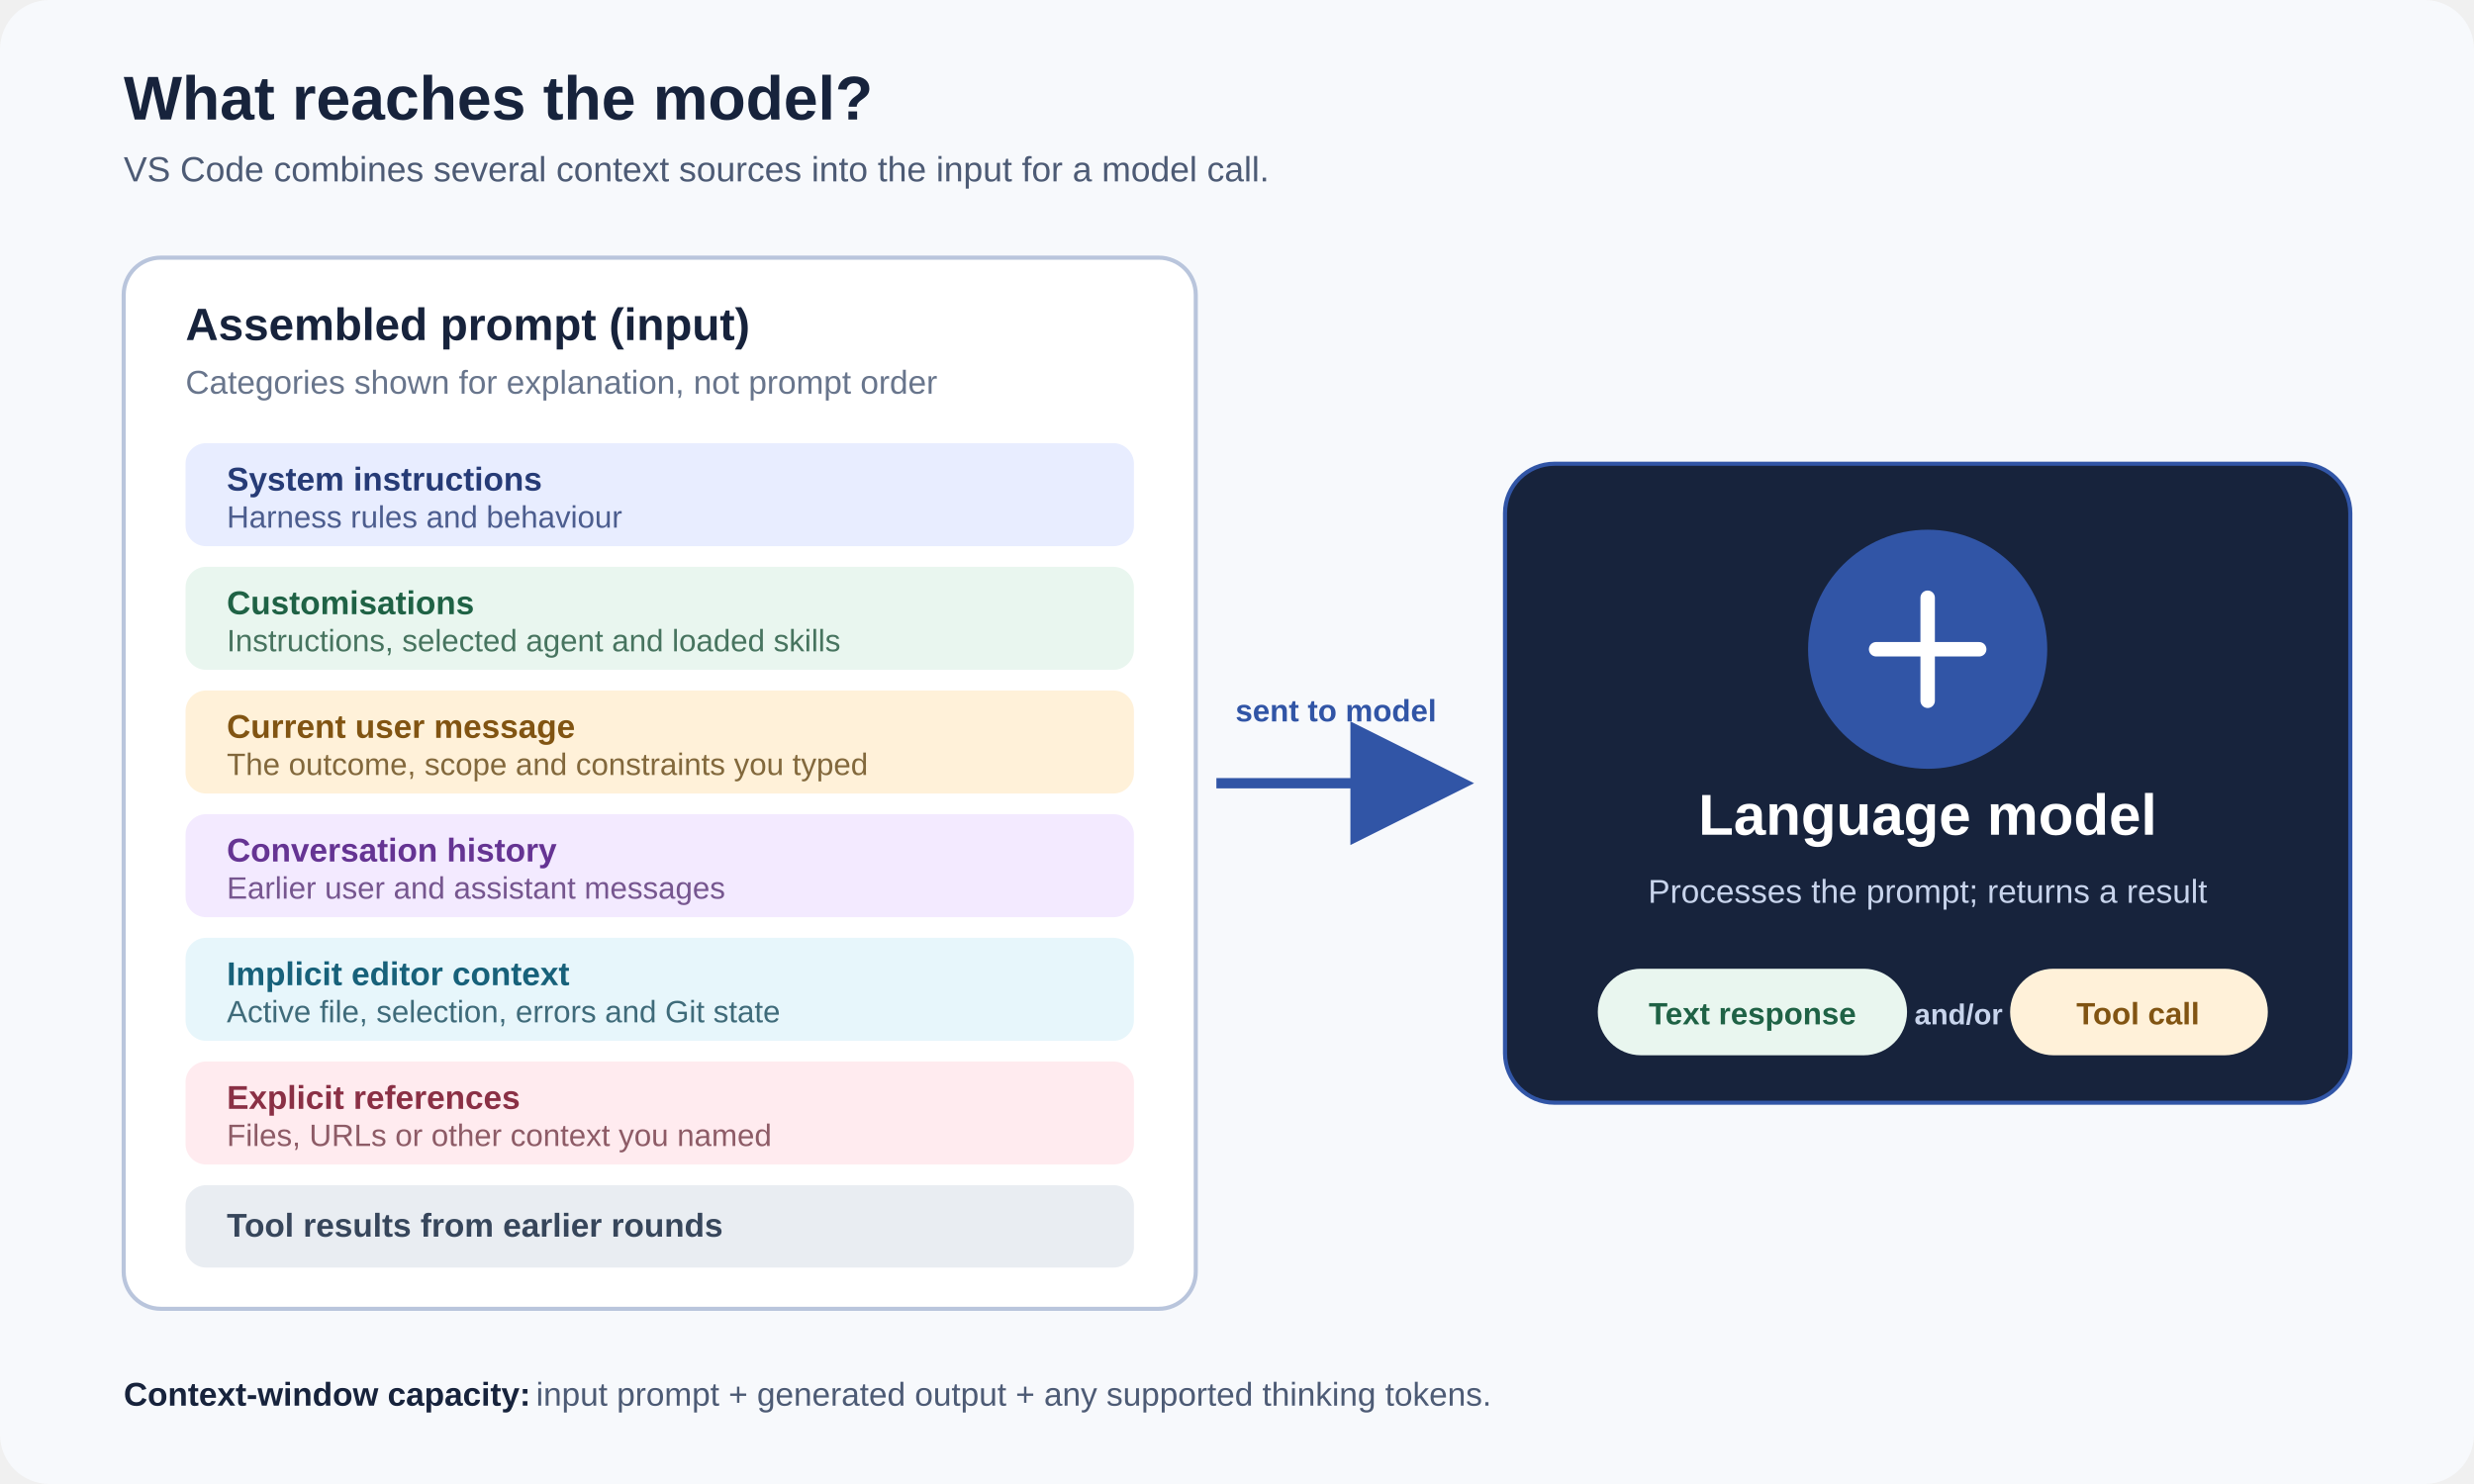
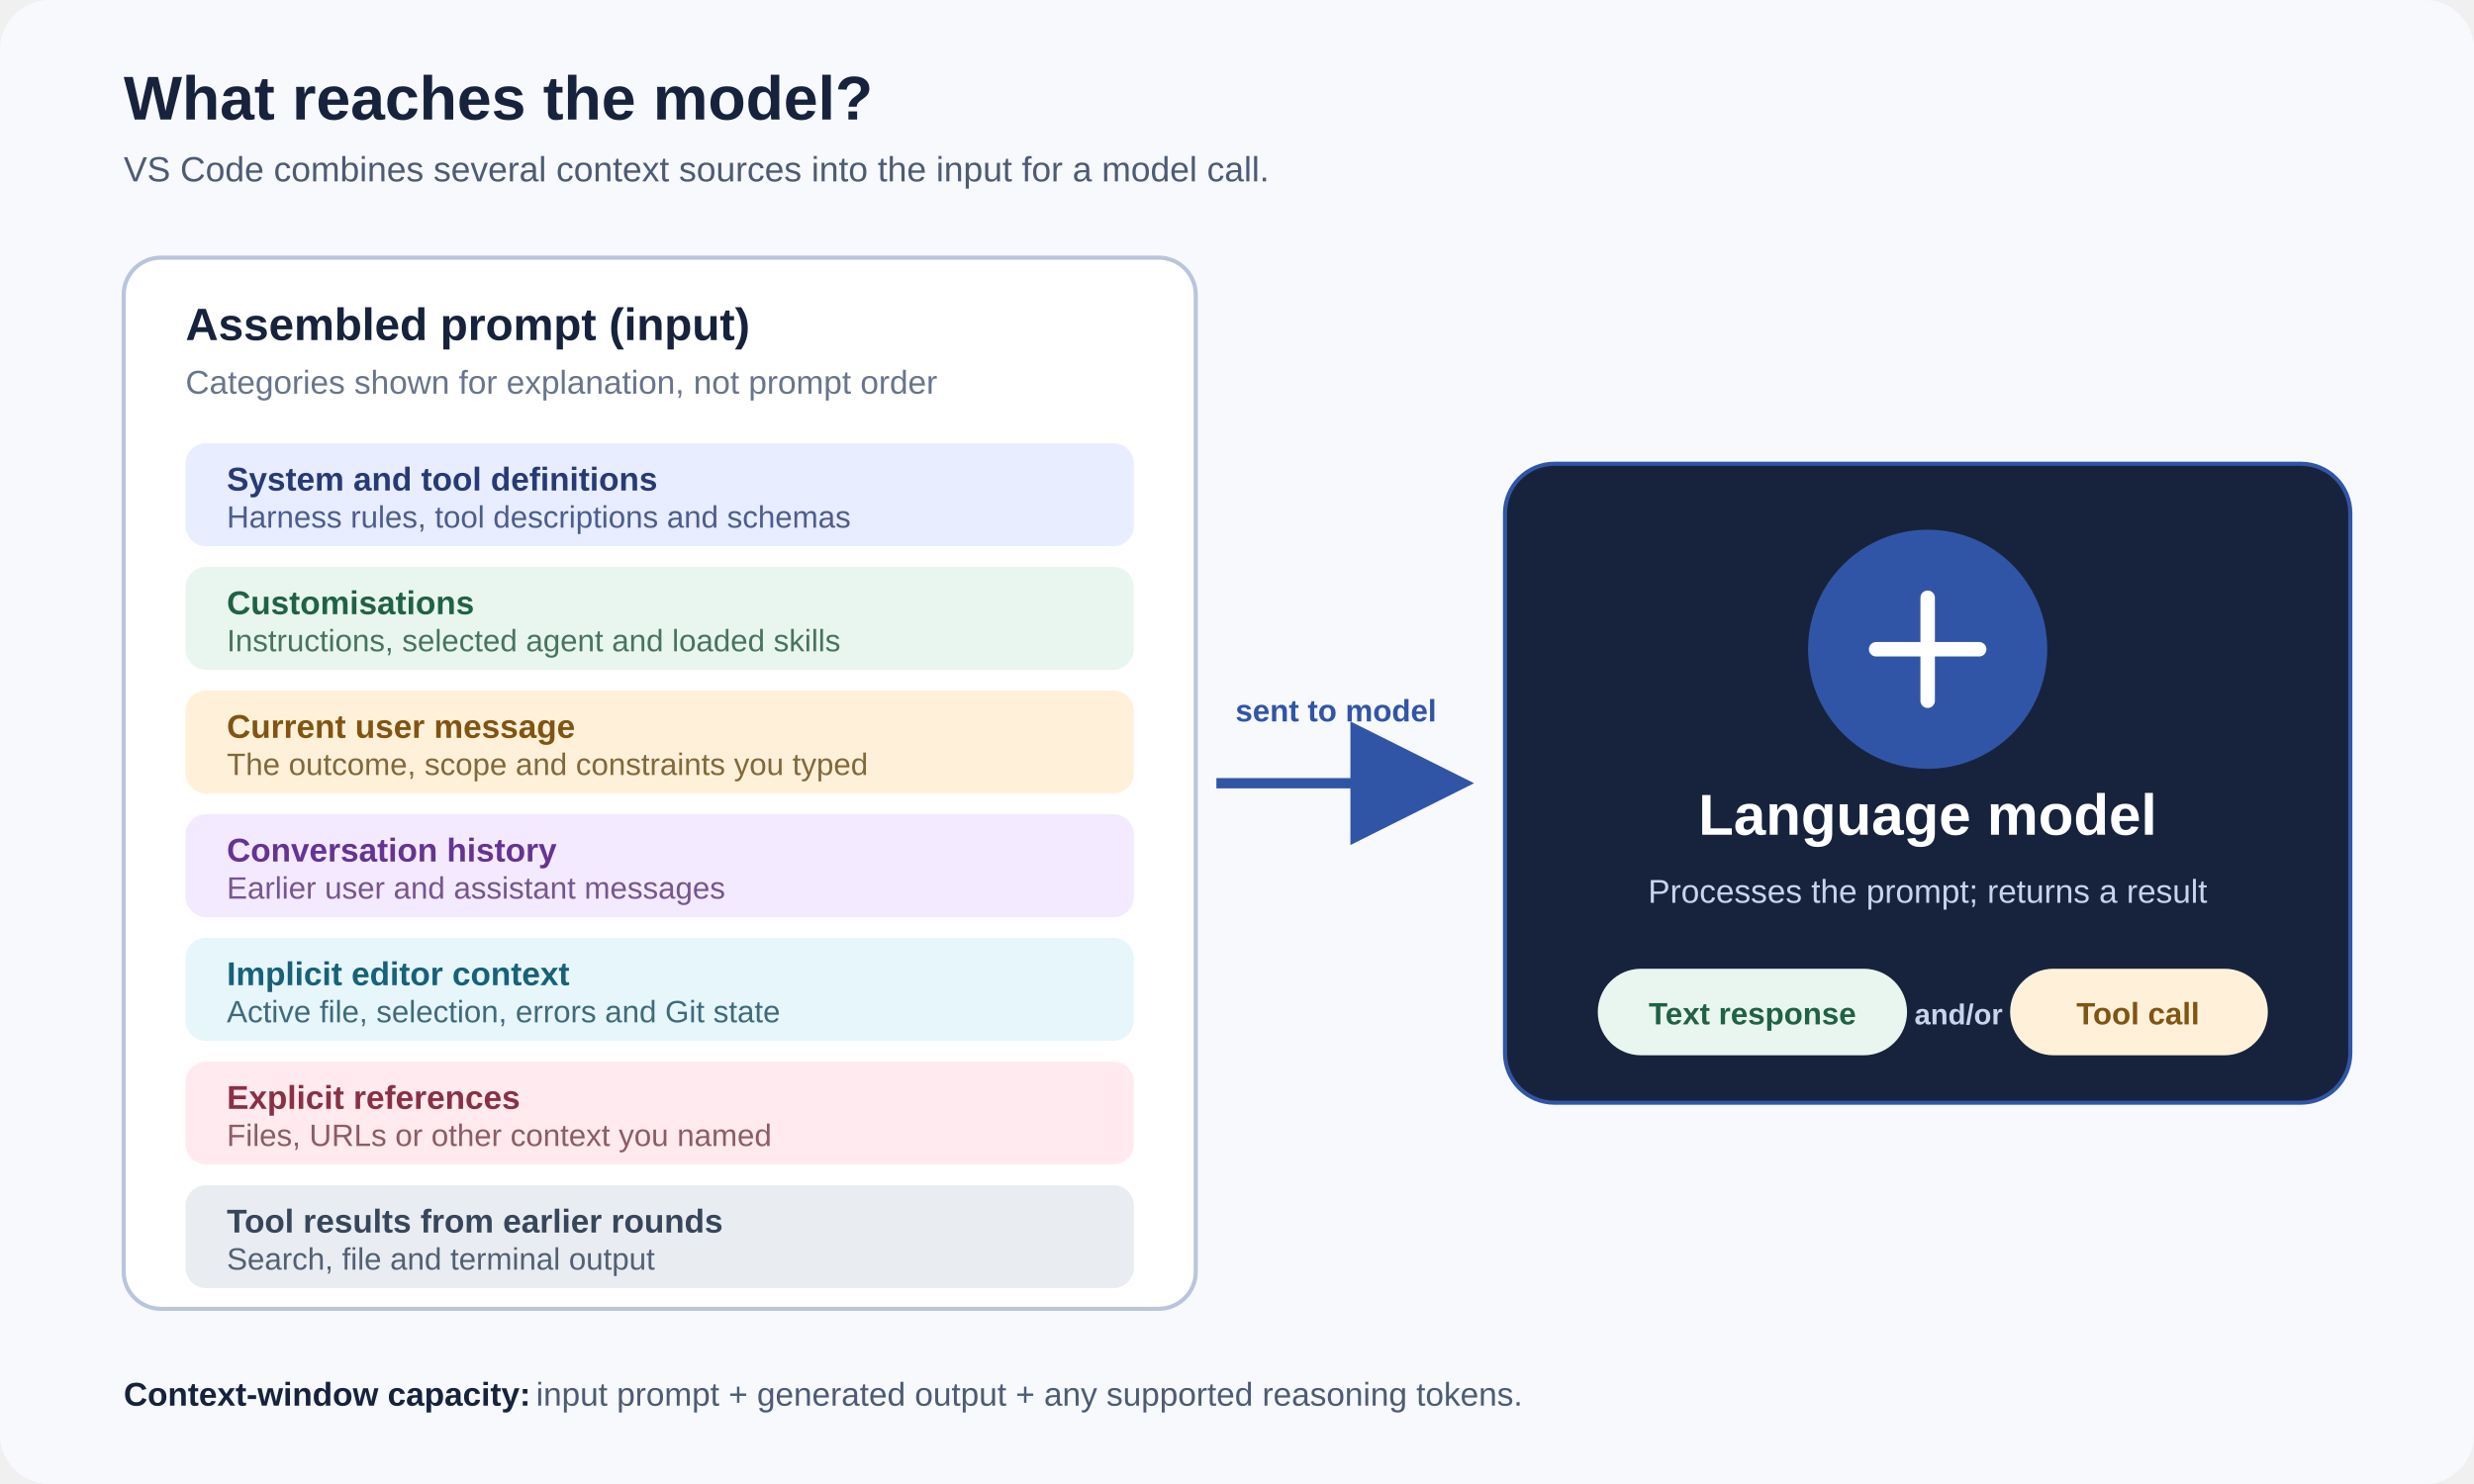
<svg xmlns="http://www.w3.org/2000/svg" width="1200" height="720" viewBox="0 0 1200 720" role="img" aria-labelledby="title desc">
  <defs>
    <marker id="arrow" markerWidth="12" markerHeight="12" refX="10" refY="6" orient="auto">
      <path d="M0,0 L12,6 L0,12 z" fill="#3155a6" />
    </marker>
  </defs>
  <rect width="1200" height="720" rx="24" fill="#f7f9fc" />
  <text x="60" y="58" font-family="Segoe UI, Arial, sans-serif" font-size="30" font-weight="700" fill="#17233c">What reaches the model?</text>
  <text x="60" y="88" font-family="Segoe UI, Arial, sans-serif" font-size="17" fill="#4d5b75">VS Code combines several context sources into the input for a model call.</text>
  <rect x="60" y="125" width="520" height="510" rx="18" fill="#ffffff" stroke="#b9c5dc" stroke-width="2" />
  <text x="90" y="165" font-family="Segoe UI, Arial, sans-serif" font-size="22" font-weight="700" fill="#17233c">Assembled prompt (input)</text>
  <text x="90" y="191" font-family="Segoe UI, Arial, sans-serif" font-size="16" fill="#68758c">Categories shown for explanation, not prompt order</text>
  <g font-family="Segoe UI, Arial, sans-serif">
    <rect x="90" y="215" width="460" height="50" rx="10" fill="#e8edff" />
-     <text x="110" y="238" font-size="16" font-weight="700" fill="#263b76">System instructions</text>
-     <text x="110" y="256" font-size="15" fill="#4c5d8e">Harness rules and behaviour</text>
+     <text x="110" y="238" font-size="16" font-weight="700" fill="#263b76">System and tool definitions</text>
+     <text x="110" y="256" font-size="15" fill="#4c5d8e">Harness rules, tool descriptions and schemas</text>
    <rect x="90" y="275" width="460" height="50" rx="10" fill="#e9f6ef" />
    <text x="110" y="298" font-size="16" font-weight="700" fill="#1f6245">Customisations</text>
    <text x="110" y="316" font-size="15" fill="#47745f">Instructions, selected agent and loaded skills</text>
    <rect x="90" y="335" width="460" height="50" rx="10" fill="#fff1d9" />
    <text x="110" y="358" font-size="16" font-weight="700" fill="#815412">Current user message</text>
    <text x="110" y="376" font-size="15" fill="#82683c">The outcome, scope and constraints you typed</text>
    <rect x="90" y="395" width="460" height="50" rx="10" fill="#f3eaff" />
    <text x="110" y="418" font-size="16" font-weight="700" fill="#653493">Conversation history</text>
    <text x="110" y="436" font-size="15" fill="#76568f">Earlier user and assistant messages</text>
    <rect x="90" y="455" width="460" height="50" rx="10" fill="#e7f6fb" />
    <text x="110" y="478" font-size="16" font-weight="700" fill="#17617a">Implicit editor context</text>
    <text x="110" y="496" font-size="15" fill="#3f6b7a">Active file, selection, errors and Git state</text>
    <rect x="90" y="515" width="460" height="50" rx="10" fill="#ffebef" />
    <text x="110" y="538" font-size="16" font-weight="700" fill="#8a3045">Explicit references</text>
    <text x="110" y="556" font-size="15" fill="#8d5b66">Files, URLs or other context you named</text>
-     <rect x="90" y="575" width="460" height="40" rx="10" fill="#e9edf2" />
-     <text x="110" y="600" font-size="16" font-weight="700" fill="#37465b">Tool results from earlier rounds</text>
+     <rect x="90" y="575" width="460" height="50" rx="10" fill="#e9edf2" />
+     <text x="110" y="598" font-size="16" font-weight="700" fill="#37465b">Tool results from earlier rounds</text>
+     <text x="110" y="616" font-size="15" fill="#536074">Search, file and terminal output</text>
  </g>
  <line x1="590" y1="380" x2="705" y2="380" stroke="#3155a6" stroke-width="5" marker-end="url(#arrow)" />
  <text x="648" y="350" text-anchor="middle" font-family="Segoe UI, Arial, sans-serif" font-size="15" font-weight="700" fill="#3155a6">sent to model</text>
  <rect x="730" y="225" width="410" height="310" rx="24" fill="#17233c" stroke="#3155a6" stroke-width="2" />
  <circle cx="935" cy="315" r="58" fill="#3155a6" />
  <path d="M910 315h50M935 290v50" stroke="#ffffff" stroke-width="7" stroke-linecap="round" />
  <text x="935" y="405" text-anchor="middle" font-family="Segoe UI, Arial, sans-serif" font-size="28" font-weight="700" fill="#ffffff">Language model</text>
  <text x="935" y="438" text-anchor="middle" font-family="Segoe UI, Arial, sans-serif" font-size="16" fill="#c8d4ec">Processes the prompt; returns a result</text>
  <rect x="775" y="470" width="150" height="42" rx="21" fill="#e9f6ef" />
  <text x="850" y="497" text-anchor="middle" font-family="Segoe UI, Arial, sans-serif" font-size="15" font-weight="700" fill="#1f6245">Text response</text>
  <text x="950" y="497" text-anchor="middle" font-family="Segoe UI, Arial, sans-serif" font-size="14" font-weight="700" fill="#c8d4ec">and/or</text>
  <rect x="975" y="470" width="125" height="42" rx="21" fill="#fff1d9" />
  <text x="1037" y="497" text-anchor="middle" font-family="Segoe UI, Arial, sans-serif" font-size="15" font-weight="700" fill="#815412">Tool call</text>
  <text x="60" y="682" font-family="Segoe UI, Arial, sans-serif" font-size="16" font-weight="700" fill="#17233c">Context-window capacity:</text>
-   <text x="260" y="682" font-family="Segoe UI, Arial, sans-serif" font-size="16" fill="#4d5b75">input prompt + generated output + any supported thinking tokens.</text>
+   <text x="260" y="682" font-family="Segoe UI, Arial, sans-serif" font-size="16" fill="#4d5b75">input prompt + generated output + any supported reasoning tokens.</text>
</svg>
